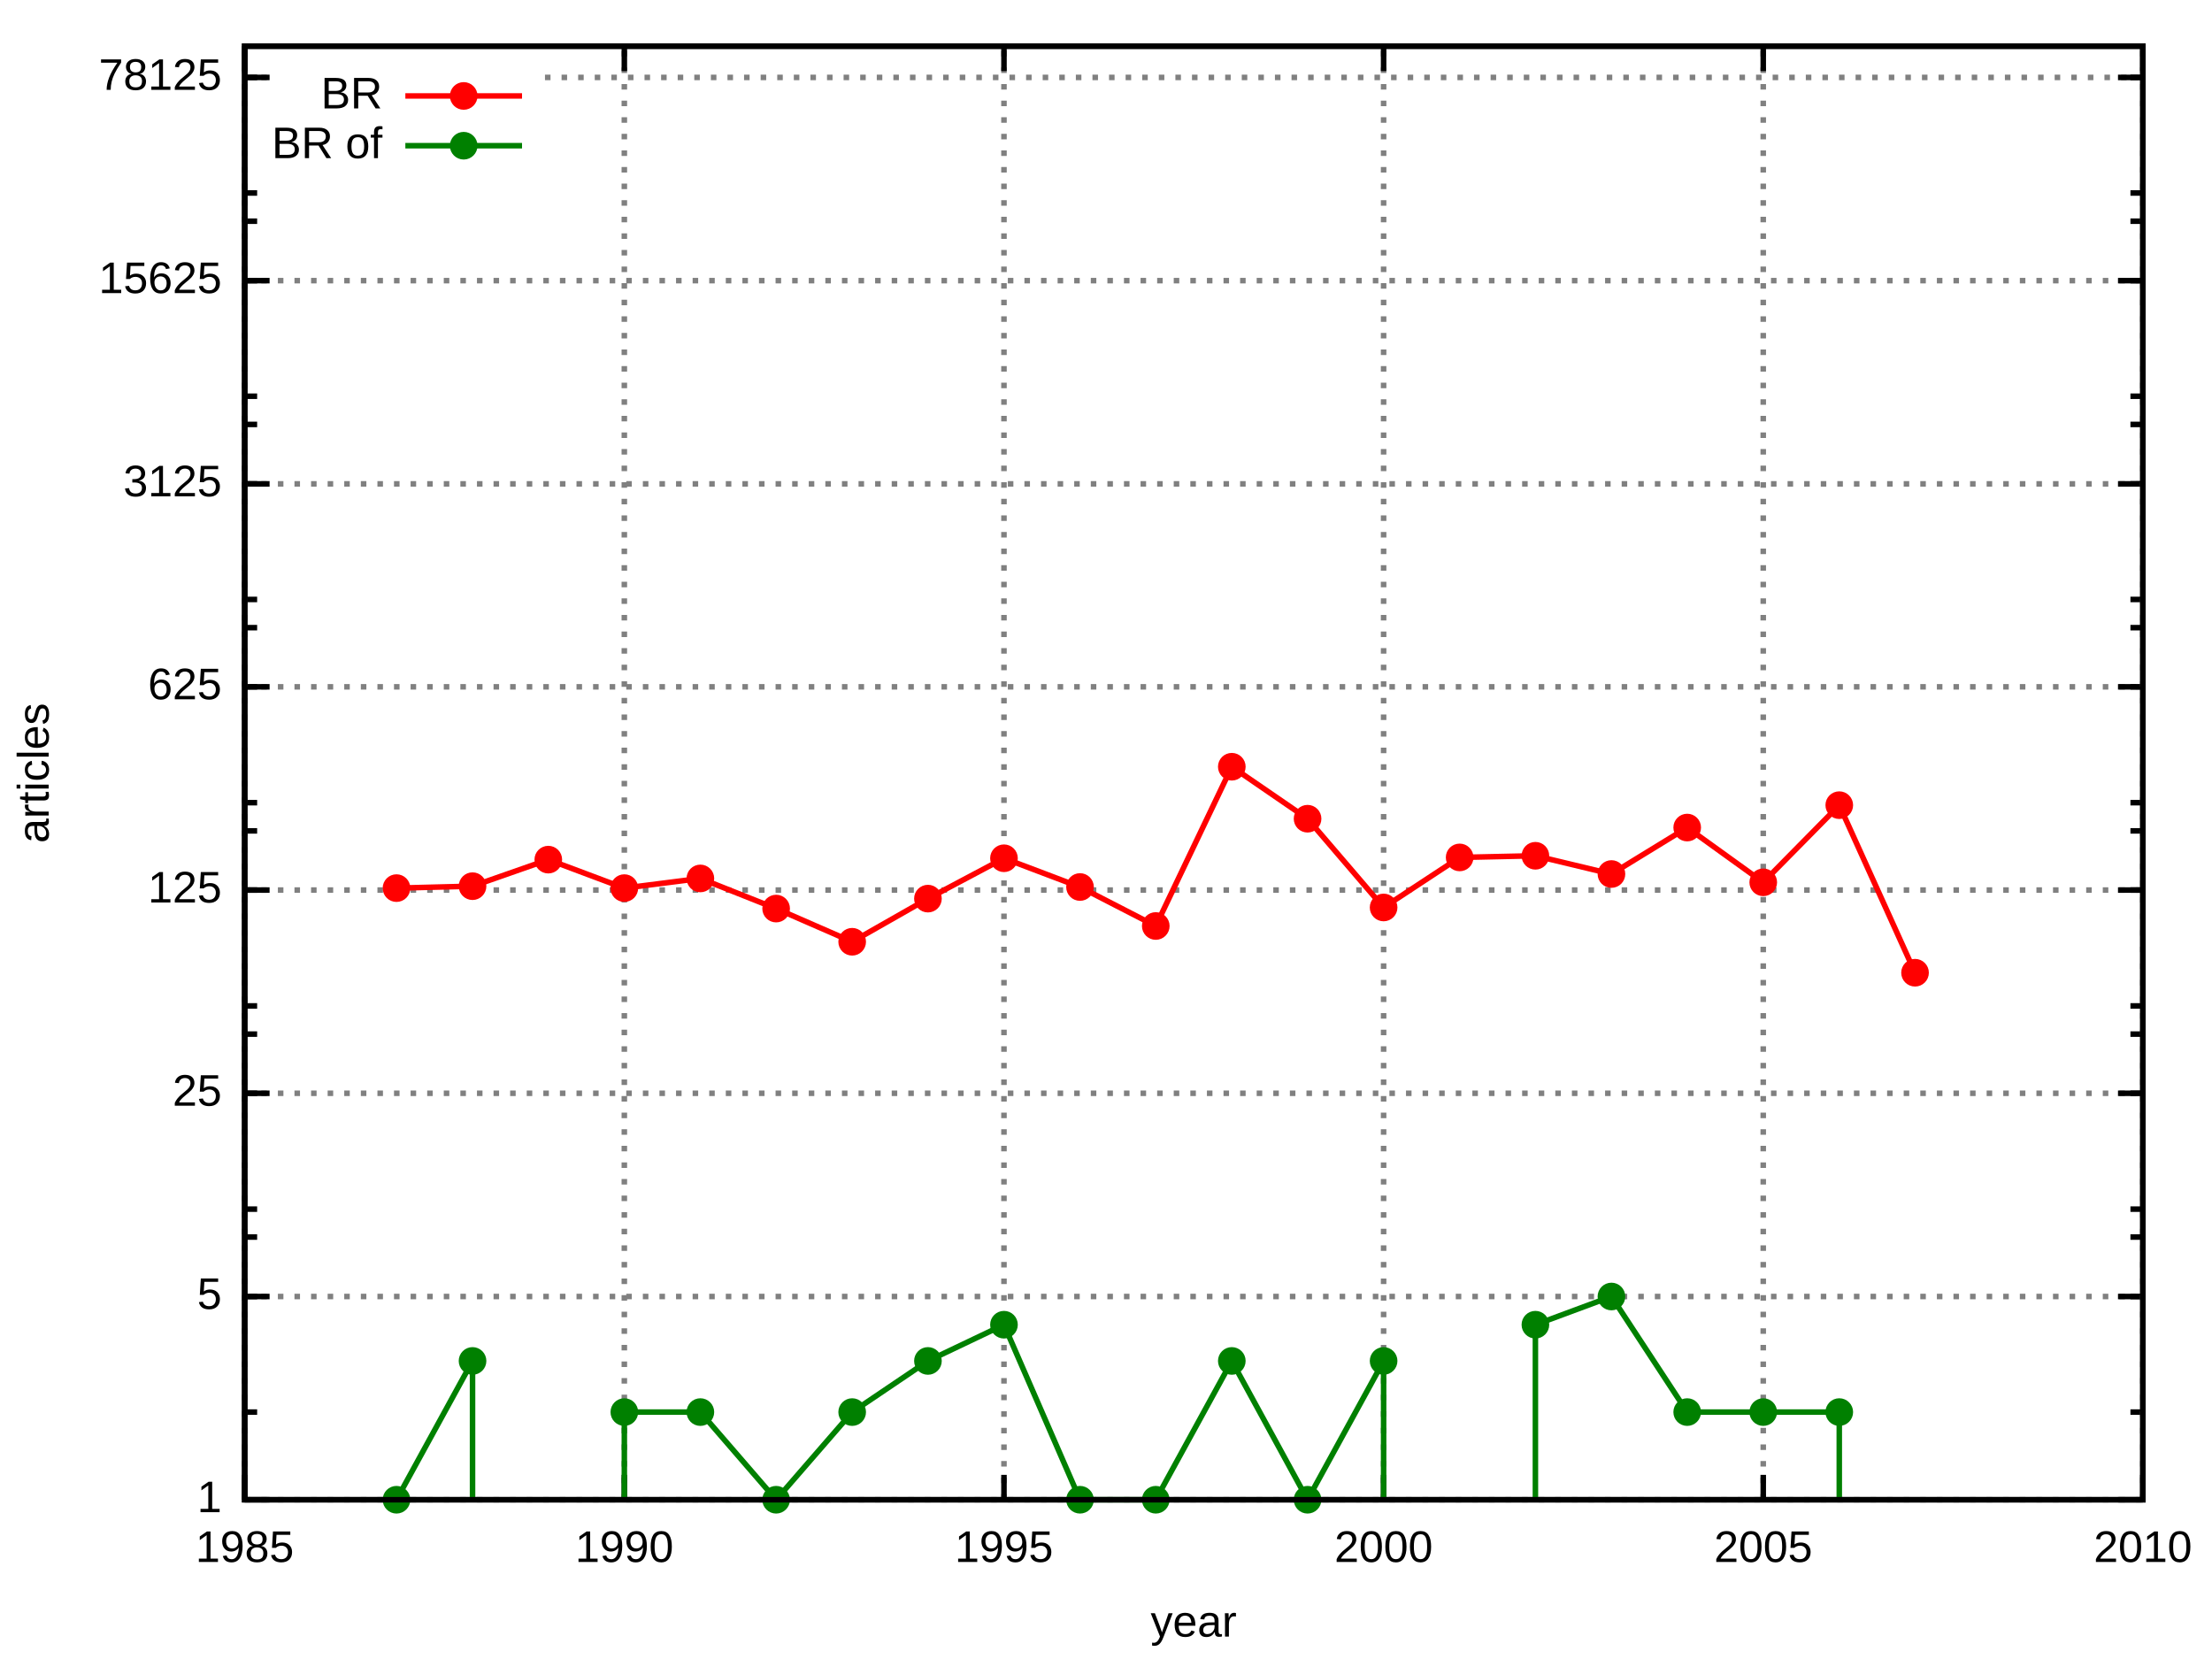
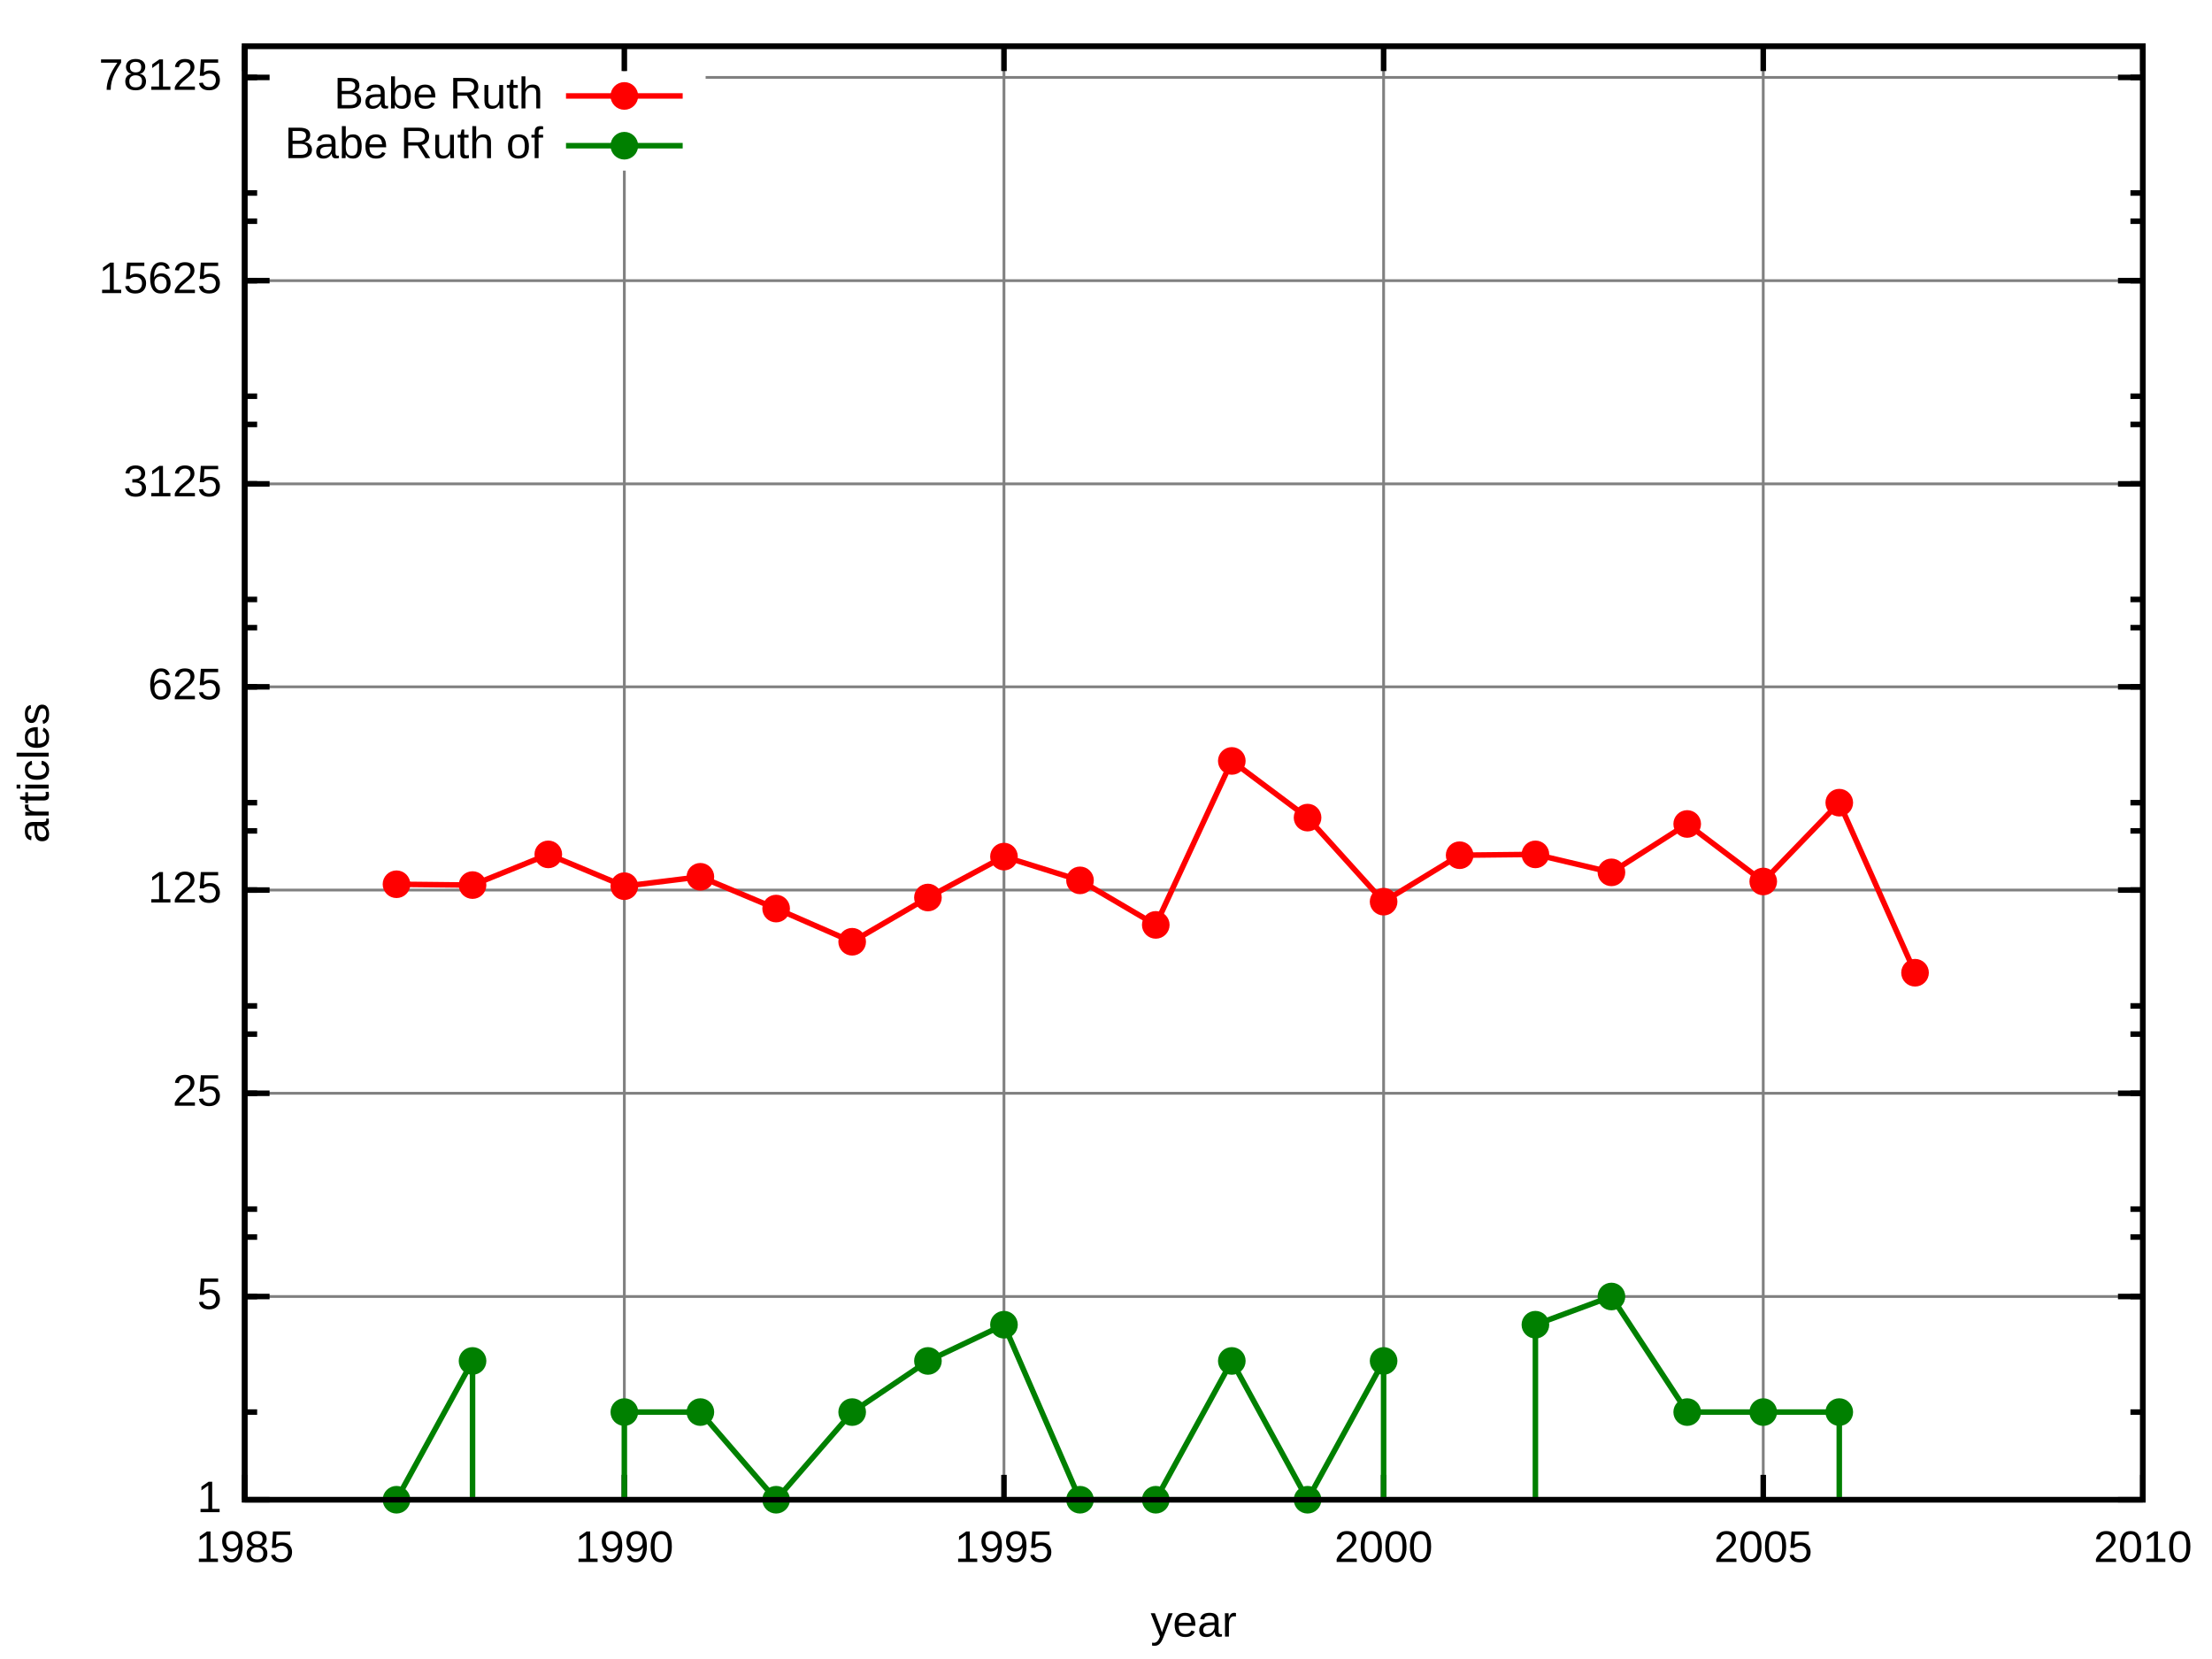
<svg xmlns="http://www.w3.org/2000/svg" xmlns:xlink="http://www.w3.org/1999/xlink" width="800" height="600" viewBox="0 0 800 600">
  <g id="gnuplot_canvas">
    <rect x="0" y="0" width="800" height="600" fill="none" />
    <defs>
      <circle id="gpDot" r="0.5" stroke-width="0.5" />
      <path id="gpPt0" stroke-width="0.222" stroke="currentColor" d="M-1,0 h2 M0,-1 v2" />
      <path id="gpPt1" stroke-width="0.222" stroke="currentColor" d="M-1,-1 L1,1 M1,-1 L-1,1" />
      <path id="gpPt2" stroke-width="0.222" stroke="currentColor" d="M-1,0 L1,0 M0,-1 L0,1 M-1,-1 L1,1 M-1,1 L1,-1" />
      <rect id="gpPt3" stroke-width="0.222" stroke="currentColor" x="-1" y="-1" width="2" height="2" />
      <rect id="gpPt4" stroke-width="0.222" stroke="currentColor" fill="currentColor" x="-1" y="-1" width="2" height="2" />
      <circle id="gpPt5" stroke-width="0.222" stroke="currentColor" cx="0" cy="0" r="1" />
      <use xlink:href="#gpPt5" id="gpPt6" fill="currentColor" stroke="none" />
      <path id="gpPt7" stroke-width="0.222" stroke="currentColor" d="M0,-1.33 L-1.33,0.67 L1.33,0.67 z" />
      <use xlink:href="#gpPt7" id="gpPt8" fill="currentColor" stroke="none" />
      <use xlink:href="#gpPt7" id="gpPt9" stroke="currentColor" transform="rotate(180)" />
      <use xlink:href="#gpPt9" id="gpPt10" fill="currentColor" stroke="none" />
      <use xlink:href="#gpPt3" id="gpPt11" stroke="currentColor" transform="rotate(45)" />
      <use xlink:href="#gpPt11" id="gpPt12" fill="currentColor" stroke="none" />
      <filter id="greybox" filterUnits="objectBoundingBox" x="0" y="0" height="1" width="1">
        <feFlood flood-color="lightgrey" flood-opacity="1" result="grey" />
        <feComposite in="SourceGraphic" in2="grey" operator="atop" />
      </filter>
    </defs>
    <g style="fill:none; color:white; stroke:black; stroke-width:2.00; stroke-linecap:butt; stroke-linejoin:miter">
</g>
    <g style="fill:none; color:black; stroke:currentColor; stroke-width:2.00; stroke-linecap:butt; stroke-linejoin:miter">
</g>
-     <g style="fill:none; color:gray; stroke:currentColor; stroke-width:2.00; stroke-linecap:butt; stroke-linejoin:miter">
-       <path stroke="gray" stroke-dasharray=" 2,4" class="gridline" d="M88.5,542.4 L775.0,542.4  " />
-     </g>
+     <g style="fill:none; color:black; stroke:black; stroke-width:1.00; stroke-linecap:butt; stroke-linejoin:miter">
+ </g>
+     <g style="fill:none; color:red; stroke:currentColor; stroke-width:1.00; stroke-linecap:butt; stroke-linejoin:miter">
+       <path stroke="gray" class="gridline" d="M88.5,542.4 L775.0,542.4  " />
+     </g>
+     <g style="fill:none; color:red; stroke:gray; stroke-width:2.00; stroke-linecap:butt; stroke-linejoin:miter">
+ </g>
    <g style="fill:none; color:black; stroke:currentColor; stroke-width:2.00; stroke-linecap:butt; stroke-linejoin:miter">
      <path stroke="black" d="M88.5,542.4 L97.5,542.4 M775.0,542.4 L766.0,542.4  " />
      <g transform="translate(80.2,546.9)" style="stroke:none; fill:black; font-family:Arial; font-size:12.00pt; text-anchor:end">
        <text>
          <tspan> 1</tspan>
        </text>
      </g>
      <path stroke="black" d="M88.5,510.7 L93.0,510.7 M775.0,510.7 L770.5,510.7 M88.5,468.9 L93.0,468.9 M775.0,468.9 L770.5,468.9    M88.5,447.4 L93.0,447.4 M775.0,447.4 L770.5,447.4  " />
    </g>
-     <g style="fill:none; color:gray; stroke:currentColor; stroke-width:2.00; stroke-linecap:butt; stroke-linejoin:miter">
-       <path stroke="gray" stroke-dasharray=" 2,4" class="gridline" d="M88.5,468.9 L775.0,468.9  " />
-     </g>
+     <g style="fill:none; color:black; stroke:black; stroke-width:1.00; stroke-linecap:butt; stroke-linejoin:miter">
+ </g>
+     <g style="fill:none; color:red; stroke:currentColor; stroke-width:1.00; stroke-linecap:butt; stroke-linejoin:miter">
+       <path stroke="gray" class="gridline" d="M88.5,468.9 L775.0,468.9  " />
+     </g>
+     <g style="fill:none; color:red; stroke:gray; stroke-width:2.00; stroke-linecap:butt; stroke-linejoin:miter">
+ </g>
    <g style="fill:none; color:black; stroke:currentColor; stroke-width:2.00; stroke-linecap:butt; stroke-linejoin:miter">
      <path stroke="black" d="M88.5,468.9 L97.5,468.9 M775.0,468.9 L766.0,468.9  " />
      <g transform="translate(80.2,473.4)" style="stroke:none; fill:black; font-family:Arial; font-size:12.00pt; text-anchor:end">
        <text>
          <tspan> 5</tspan>
        </text>
      </g>
      <path stroke="black" d="M88.5,437.3 L93.0,437.3 M775.0,437.3 L770.5,437.3 M88.5,395.4 L93.0,395.4 M775.0,395.4 L770.5,395.4    M88.5,374.0 L93.0,374.0 M775.0,374.0 L770.5,374.0  " />
    </g>
-     <g style="fill:none; color:gray; stroke:currentColor; stroke-width:2.00; stroke-linecap:butt; stroke-linejoin:miter">
-       <path stroke="gray" stroke-dasharray=" 2,4" class="gridline" d="M88.5,395.4 L775.0,395.4  " />
-     </g>
+     <g style="fill:none; color:black; stroke:black; stroke-width:1.00; stroke-linecap:butt; stroke-linejoin:miter">
+ </g>
+     <g style="fill:none; color:red; stroke:currentColor; stroke-width:1.00; stroke-linecap:butt; stroke-linejoin:miter">
+       <path stroke="gray" class="gridline" d="M88.5,395.4 L775.0,395.4  " />
+     </g>
+     <g style="fill:none; color:red; stroke:gray; stroke-width:2.00; stroke-linecap:butt; stroke-linejoin:miter">
+ </g>
    <g style="fill:none; color:black; stroke:currentColor; stroke-width:2.00; stroke-linecap:butt; stroke-linejoin:miter">
      <path stroke="black" d="M88.5,395.4 L97.5,395.4 M775.0,395.4 L766.0,395.4  " />
      <g transform="translate(80.2,399.9)" style="stroke:none; fill:black; font-family:Arial; font-size:12.00pt; text-anchor:end">
        <text>
          <tspan> 25</tspan>
        </text>
      </g>
      <path stroke="black" d="M88.5,363.8 L93.0,363.8 M775.0,363.8 L770.5,363.8 M88.5,321.9 L93.0,321.9 M775.0,321.9 L770.5,321.9    M88.5,300.5 L93.0,300.5 M775.0,300.5 L770.5,300.5  " />
    </g>
-     <g style="fill:none; color:gray; stroke:currentColor; stroke-width:2.00; stroke-linecap:butt; stroke-linejoin:miter">
-       <path stroke="gray" stroke-dasharray=" 2,4" class="gridline" d="M88.5,321.9 L775.0,321.9  " />
-     </g>
+     <g style="fill:none; color:black; stroke:black; stroke-width:1.00; stroke-linecap:butt; stroke-linejoin:miter">
+ </g>
+     <g style="fill:none; color:red; stroke:currentColor; stroke-width:1.00; stroke-linecap:butt; stroke-linejoin:miter">
+       <path stroke="gray" class="gridline" d="M88.5,321.9 L775.0,321.9  " />
+     </g>
+     <g style="fill:none; color:red; stroke:gray; stroke-width:2.00; stroke-linecap:butt; stroke-linejoin:miter">
+ </g>
    <g style="fill:none; color:black; stroke:currentColor; stroke-width:2.00; stroke-linecap:butt; stroke-linejoin:miter">
      <path stroke="black" d="M88.5,321.9 L97.5,321.9 M775.0,321.9 L766.0,321.9  " />
      <g transform="translate(80.2,326.4)" style="stroke:none; fill:black; font-family:Arial; font-size:12.00pt; text-anchor:end">
        <text>
          <tspan> 125</tspan>
        </text>
      </g>
      <path stroke="black" d="M88.5,290.3 L93.0,290.3 M775.0,290.3 L770.5,290.3 M88.5,248.4 L93.0,248.4 M775.0,248.4 L770.5,248.4    M88.5,227.0 L93.0,227.0 M775.0,227.0 L770.5,227.0  " />
    </g>
-     <g style="fill:none; color:gray; stroke:currentColor; stroke-width:2.00; stroke-linecap:butt; stroke-linejoin:miter">
-       <path stroke="gray" stroke-dasharray=" 2,4" class="gridline" d="M88.5,248.4 L775.0,248.4  " />
-     </g>
+     <g style="fill:none; color:black; stroke:black; stroke-width:1.00; stroke-linecap:butt; stroke-linejoin:miter">
+ </g>
+     <g style="fill:none; color:red; stroke:currentColor; stroke-width:1.00; stroke-linecap:butt; stroke-linejoin:miter">
+       <path stroke="gray" class="gridline" d="M88.5,248.4 L775.0,248.4  " />
+     </g>
+     <g style="fill:none; color:red; stroke:gray; stroke-width:2.00; stroke-linecap:butt; stroke-linejoin:miter">
+ </g>
    <g style="fill:none; color:black; stroke:currentColor; stroke-width:2.00; stroke-linecap:butt; stroke-linejoin:miter">
      <path stroke="black" d="M88.5,248.4 L97.5,248.4 M775.0,248.4 L766.0,248.4  " />
      <g transform="translate(80.2,252.9)" style="stroke:none; fill:black; font-family:Arial; font-size:12.00pt; text-anchor:end">
        <text>
          <tspan> 625</tspan>
        </text>
      </g>
      <path stroke="black" d="M88.5,216.8 L93.0,216.8 M775.0,216.8 L770.5,216.8 M88.5,175.0 L93.0,175.0 M775.0,175.0 L770.5,175.0    M88.5,153.5 L93.0,153.5 M775.0,153.5 L770.5,153.5  " />
    </g>
-     <g style="fill:none; color:gray; stroke:currentColor; stroke-width:2.00; stroke-linecap:butt; stroke-linejoin:miter">
-       <path stroke="gray" stroke-dasharray=" 2,4" class="gridline" d="M88.5,175.0 L775.0,175.0  " />
-     </g>
+     <g style="fill:none; color:black; stroke:black; stroke-width:1.00; stroke-linecap:butt; stroke-linejoin:miter">
+ </g>
+     <g style="fill:none; color:red; stroke:currentColor; stroke-width:1.00; stroke-linecap:butt; stroke-linejoin:miter">
+       <path stroke="gray" class="gridline" d="M88.5,175.0 L775.0,175.0  " />
+     </g>
+     <g style="fill:none; color:red; stroke:gray; stroke-width:2.00; stroke-linecap:butt; stroke-linejoin:miter">
+ </g>
    <g style="fill:none; color:black; stroke:currentColor; stroke-width:2.00; stroke-linecap:butt; stroke-linejoin:miter">
      <path stroke="black" d="M88.5,175.0 L97.5,175.0 M775.0,175.0 L766.0,175.0  " />
      <g transform="translate(80.2,179.5)" style="stroke:none; fill:black; font-family:Arial; font-size:12.00pt; text-anchor:end">
        <text>
          <tspan> 3125</tspan>
        </text>
      </g>
      <path stroke="black" d="M88.5,143.3 L93.0,143.3 M775.0,143.3 L770.5,143.3 M88.5,101.5 L93.0,101.5 M775.0,101.5 L770.5,101.5    M88.5,80.0 L93.0,80.0 M775.0,80.0 L770.5,80.0  " />
    </g>
-     <g style="fill:none; color:gray; stroke:currentColor; stroke-width:2.00; stroke-linecap:butt; stroke-linejoin:miter">
-       <path stroke="gray" stroke-dasharray=" 2,4" class="gridline" d="M88.5,101.5 L775.0,101.5  " />
-     </g>
+     <g style="fill:none; color:black; stroke:black; stroke-width:1.00; stroke-linecap:butt; stroke-linejoin:miter">
+ </g>
+     <g style="fill:none; color:red; stroke:currentColor; stroke-width:1.00; stroke-linecap:butt; stroke-linejoin:miter">
+       <path stroke="gray" class="gridline" d="M88.5,101.5 L775.0,101.5  " />
+     </g>
+     <g style="fill:none; color:red; stroke:gray; stroke-width:2.00; stroke-linecap:butt; stroke-linejoin:miter">
+ </g>
    <g style="fill:none; color:black; stroke:currentColor; stroke-width:2.00; stroke-linecap:butt; stroke-linejoin:miter">
      <path stroke="black" d="M88.5,101.5 L97.5,101.5 M775.0,101.5 L766.0,101.5  " />
      <g transform="translate(80.2,106.0)" style="stroke:none; fill:black; font-family:Arial; font-size:12.00pt; text-anchor:end">
        <text>
          <tspan> 15625</tspan>
        </text>
      </g>
      <path stroke="black" d="M88.5,69.8 L93.0,69.8 M775.0,69.8 L770.5,69.8 M88.5,28.0 L93.0,28.0 M775.0,28.0 L770.5,28.0     " />
    </g>
-     <g style="fill:none; color:gray; stroke:currentColor; stroke-width:2.00; stroke-linecap:butt; stroke-linejoin:miter">
-       <path stroke="gray" stroke-dasharray=" 2,4" class="gridline" d="M88.5,28.0 L96.8,28.0 M197.1,28.0 L775.0,28.0  " />
-     </g>
+     <g style="fill:none; color:black; stroke:black; stroke-width:1.00; stroke-linecap:butt; stroke-linejoin:miter">
+ </g>
+     <g style="fill:none; color:red; stroke:currentColor; stroke-width:1.00; stroke-linecap:butt; stroke-linejoin:miter">
+       <path stroke="gray" class="gridline" d="M88.5,28.0 L96.8,28.0 M255.2,28.0 L775.0,28.0  " />
+     </g>
+     <g style="fill:none; color:red; stroke:gray; stroke-width:2.00; stroke-linecap:butt; stroke-linejoin:miter">
+ </g>
    <g style="fill:none; color:black; stroke:currentColor; stroke-width:2.00; stroke-linecap:butt; stroke-linejoin:miter">
      <path stroke="black" d="M88.5,28.0 L97.5,28.0 M775.0,28.0 L766.0,28.0  " />
      <g transform="translate(80.2,32.5)" style="stroke:none; fill:black; font-family:Arial; font-size:12.00pt; text-anchor:end">
        <text>
          <tspan> 78125</tspan>
        </text>
      </g>
    </g>
-     <g style="fill:none; color:gray; stroke:currentColor; stroke-width:2.00; stroke-linecap:butt; stroke-linejoin:miter">
-       <path stroke="gray" stroke-dasharray=" 2,4" class="gridline" d="M88.5,542.4 L88.5,16.7  " />
-     </g>
+     <g style="fill:none; color:black; stroke:black; stroke-width:1.00; stroke-linecap:butt; stroke-linejoin:miter">
+ </g>
+     <g style="fill:none; color:red; stroke:currentColor; stroke-width:1.00; stroke-linecap:butt; stroke-linejoin:miter">
+       <path stroke="gray" class="gridline" d="M88.5,542.4 L88.5,16.7  " />
+     </g>
+     <g style="fill:none; color:red; stroke:gray; stroke-width:2.00; stroke-linecap:butt; stroke-linejoin:miter">
+ </g>
    <g style="fill:none; color:black; stroke:currentColor; stroke-width:2.00; stroke-linecap:butt; stroke-linejoin:miter">
      <path stroke="black" d="M88.5,542.4 L88.5,533.4 M88.5,16.7 L88.5,25.7  " />
      <g transform="translate(88.5,564.9)" style="stroke:none; fill:black; font-family:Arial; font-size:12.00pt; text-anchor:middle">
        <text>
          <tspan> 1985</tspan>
        </text>
      </g>
    </g>
-     <g style="fill:none; color:gray; stroke:currentColor; stroke-width:2.00; stroke-linecap:butt; stroke-linejoin:miter">
-       <path stroke="gray" stroke-dasharray=" 2,4" class="gridline" d="M225.8,542.4 L225.8,16.7  " />
-     </g>
+     <g style="fill:none; color:black; stroke:black; stroke-width:1.00; stroke-linecap:butt; stroke-linejoin:miter">
+ </g>
+     <g style="fill:none; color:red; stroke:currentColor; stroke-width:1.00; stroke-linecap:butt; stroke-linejoin:miter">
+       <path stroke="gray" class="gridline" d="M225.8,542.4 L225.8,61.7 M225.8,25.7 L225.8,16.7  " />
+     </g>
+     <g style="fill:none; color:red; stroke:gray; stroke-width:2.00; stroke-linecap:butt; stroke-linejoin:miter">
+ </g>
    <g style="fill:none; color:black; stroke:currentColor; stroke-width:2.00; stroke-linecap:butt; stroke-linejoin:miter">
      <path stroke="black" d="M225.8,542.4 L225.8,533.4 M225.8,16.7 L225.8,25.7  " />
      <g transform="translate(225.8,564.9)" style="stroke:none; fill:black; font-family:Arial; font-size:12.00pt; text-anchor:middle">
        <text>
          <tspan> 1990</tspan>
        </text>
      </g>
    </g>
-     <g style="fill:none; color:gray; stroke:currentColor; stroke-width:2.00; stroke-linecap:butt; stroke-linejoin:miter">
-       <path stroke="gray" stroke-dasharray=" 2,4" class="gridline" d="M363.1,542.4 L363.1,16.7  " />
-     </g>
+     <g style="fill:none; color:black; stroke:black; stroke-width:1.00; stroke-linecap:butt; stroke-linejoin:miter">
+ </g>
+     <g style="fill:none; color:red; stroke:currentColor; stroke-width:1.00; stroke-linecap:butt; stroke-linejoin:miter">
+       <path stroke="gray" class="gridline" d="M363.1,542.4 L363.1,16.7  " />
+     </g>
+     <g style="fill:none; color:red; stroke:gray; stroke-width:2.00; stroke-linecap:butt; stroke-linejoin:miter">
+ </g>
    <g style="fill:none; color:black; stroke:currentColor; stroke-width:2.00; stroke-linecap:butt; stroke-linejoin:miter">
      <path stroke="black" d="M363.1,542.4 L363.1,533.4 M363.1,16.7 L363.1,25.7  " />
      <g transform="translate(363.1,564.9)" style="stroke:none; fill:black; font-family:Arial; font-size:12.00pt; text-anchor:middle">
        <text>
          <tspan> 1995</tspan>
        </text>
      </g>
    </g>
-     <g style="fill:none; color:gray; stroke:currentColor; stroke-width:2.00; stroke-linecap:butt; stroke-linejoin:miter">
-       <path stroke="gray" stroke-dasharray=" 2,4" class="gridline" d="M500.4,542.4 L500.4,16.7  " />
-     </g>
+     <g style="fill:none; color:black; stroke:black; stroke-width:1.00; stroke-linecap:butt; stroke-linejoin:miter">
+ </g>
+     <g style="fill:none; color:red; stroke:currentColor; stroke-width:1.00; stroke-linecap:butt; stroke-linejoin:miter">
+       <path stroke="gray" class="gridline" d="M500.4,542.4 L500.4,16.7  " />
+     </g>
+     <g style="fill:none; color:red; stroke:gray; stroke-width:2.00; stroke-linecap:butt; stroke-linejoin:miter">
+ </g>
    <g style="fill:none; color:black; stroke:currentColor; stroke-width:2.00; stroke-linecap:butt; stroke-linejoin:miter">
      <path stroke="black" d="M500.4,542.4 L500.4,533.4 M500.4,16.7 L500.4,25.7  " />
      <g transform="translate(500.4,564.9)" style="stroke:none; fill:black; font-family:Arial; font-size:12.00pt; text-anchor:middle">
        <text>
          <tspan> 2000</tspan>
        </text>
      </g>
    </g>
-     <g style="fill:none; color:gray; stroke:currentColor; stroke-width:2.00; stroke-linecap:butt; stroke-linejoin:miter">
-       <path stroke="gray" stroke-dasharray=" 2,4" class="gridline" d="M637.7,542.4 L637.7,16.7  " />
-     </g>
+     <g style="fill:none; color:black; stroke:black; stroke-width:1.00; stroke-linecap:butt; stroke-linejoin:miter">
+ </g>
+     <g style="fill:none; color:red; stroke:currentColor; stroke-width:1.00; stroke-linecap:butt; stroke-linejoin:miter">
+       <path stroke="gray" class="gridline" d="M637.7,542.4 L637.7,16.7  " />
+     </g>
+     <g style="fill:none; color:red; stroke:gray; stroke-width:2.00; stroke-linecap:butt; stroke-linejoin:miter">
+ </g>
    <g style="fill:none; color:black; stroke:currentColor; stroke-width:2.00; stroke-linecap:butt; stroke-linejoin:miter">
      <path stroke="black" d="M637.7,542.4 L637.7,533.4 M637.7,16.7 L637.7,25.7  " />
      <g transform="translate(637.7,564.9)" style="stroke:none; fill:black; font-family:Arial; font-size:12.00pt; text-anchor:middle">
        <text>
          <tspan> 2005</tspan>
        </text>
      </g>
    </g>
-     <g style="fill:none; color:gray; stroke:currentColor; stroke-width:2.00; stroke-linecap:butt; stroke-linejoin:miter">
-       <path stroke="gray" stroke-dasharray=" 2,4" class="gridline" d="M775.0,542.4 L775.0,16.7  " />
-     </g>
+     <g style="fill:none; color:black; stroke:black; stroke-width:1.00; stroke-linecap:butt; stroke-linejoin:miter">
+ </g>
+     <g style="fill:none; color:red; stroke:currentColor; stroke-width:1.00; stroke-linecap:butt; stroke-linejoin:miter">
+       <path stroke="gray" class="gridline" d="M775.0,542.4 L775.0,16.7  " />
+     </g>
+     <g style="fill:none; color:red; stroke:gray; stroke-width:2.00; stroke-linecap:butt; stroke-linejoin:miter">
+ </g>
    <g style="fill:none; color:black; stroke:currentColor; stroke-width:2.00; stroke-linecap:butt; stroke-linejoin:miter">
      <path stroke="black" d="M775.0,542.4 L775.0,533.4 M775.0,16.7 L775.0,25.7  " />
      <g transform="translate(775.0,564.9)" style="stroke:none; fill:black; font-family:Arial; font-size:12.00pt; text-anchor:middle">
        <text>
          <tspan> 2010</tspan>
        </text>
      </g>
      <path stroke="black" d="M88.5,16.7 L88.5,542.4 L775.0,542.4 L775.0,16.7 L88.5,16.7 Z  " />
      <g transform="translate(17.6,279.6) rotate(270)" style="stroke:none; fill:black; font-family:Arial; font-size:12.00pt; text-anchor:middle">
        <text>
          <tspan>articles</tspan>
        </text>
      </g>
      <g transform="translate(431.7,591.9)" style="stroke:none; fill:black; font-family:Arial; font-size:12.00pt; text-anchor:middle">
        <text>
          <tspan>year</tspan>
        </text>
      </g>
    </g>
    <g id="gnuplot_plot_1">
      <g style="fill:none; color:red; stroke:currentColor; stroke-width:2.00; stroke-linecap:butt; stroke-linejoin:miter">
-         <g transform="translate(138.3,39.2)" style="stroke:none; fill:black; font-family:Arial; font-size:12.00pt; text-anchor:end">
+         <g transform="translate(196.4,39.2)" style="stroke:none; fill:black; font-family:Arial; font-size:12.00pt; text-anchor:end">
          <text>
-             <tspan>BR</tspan>
+             <tspan>Babe Ruth</tspan>
          </text>
        </g>
-         <path d="M146.6,34.7 L188.8,34.7 M143.4,321.2 L170.9,320.5 L198.3,310.9 L225.8,321.2 L253.3,317.7 L280.7,328.6    L308.2,340.6 L335.6,325.0 L363.1,310.4 L390.6,320.8 L418.0,334.9 L445.5,277.3 L472.9,296.1 L500.4,328.2    L527.9,310.1 L555.3,309.5 L582.8,316.1 L610.2,299.3 L637.7,319.1 L665.2,291.2 L692.6,351.8  " />
-         <use xlink:href="#gpPt6" transform="translate(143.4,321.2) scale(4.50)" />
-         <use xlink:href="#gpPt6" transform="translate(170.9,320.5) scale(4.50)" />
-         <use xlink:href="#gpPt6" transform="translate(198.3,310.9) scale(4.50)" />
-         <use xlink:href="#gpPt6" transform="translate(225.8,321.2) scale(4.50)" />
-         <use xlink:href="#gpPt6" transform="translate(253.3,317.7) scale(4.50)" />
+         <path d="M204.7,34.7 L246.9,34.7 M143.4,319.8 L170.9,320.1 L198.3,309.0 L225.8,320.5 L253.3,317.1 L280.7,328.6    L308.2,340.6 L335.6,324.6 L363.1,309.8 L390.6,318.4 L418.0,334.5 L445.5,275.2 L472.9,295.7 L500.4,326.1    L527.9,309.3 L555.3,309.0 L582.8,315.5 L610.2,298.0 L637.7,318.8 L665.2,290.3 L692.6,351.8  " />
+         <use xlink:href="#gpPt6" transform="translate(143.4,319.8) scale(4.50)" />
+         <use xlink:href="#gpPt6" transform="translate(170.9,320.1) scale(4.50)" />
+         <use xlink:href="#gpPt6" transform="translate(198.3,309.0) scale(4.50)" />
+         <use xlink:href="#gpPt6" transform="translate(225.8,320.5) scale(4.50)" />
+         <use xlink:href="#gpPt6" transform="translate(253.3,317.1) scale(4.50)" />
        <use xlink:href="#gpPt6" transform="translate(280.7,328.6) scale(4.50)" />
        <use xlink:href="#gpPt6" transform="translate(308.2,340.6) scale(4.50)" />
-         <use xlink:href="#gpPt6" transform="translate(335.6,325.0) scale(4.50)" />
-         <use xlink:href="#gpPt6" transform="translate(363.1,310.4) scale(4.50)" />
-         <use xlink:href="#gpPt6" transform="translate(390.6,320.8) scale(4.50)" />
-         <use xlink:href="#gpPt6" transform="translate(418.0,334.9) scale(4.50)" />
-         <use xlink:href="#gpPt6" transform="translate(445.5,277.3) scale(4.50)" />
-         <use xlink:href="#gpPt6" transform="translate(472.9,296.1) scale(4.50)" />
-         <use xlink:href="#gpPt6" transform="translate(500.4,328.2) scale(4.50)" />
-         <use xlink:href="#gpPt6" transform="translate(527.9,310.1) scale(4.50)" />
-         <use xlink:href="#gpPt6" transform="translate(555.3,309.5) scale(4.50)" />
-         <use xlink:href="#gpPt6" transform="translate(582.8,316.1) scale(4.50)" />
-         <use xlink:href="#gpPt6" transform="translate(610.2,299.3) scale(4.50)" />
-         <use xlink:href="#gpPt6" transform="translate(637.7,319.1) scale(4.50)" />
-         <use xlink:href="#gpPt6" transform="translate(665.2,291.2) scale(4.50)" />
+         <use xlink:href="#gpPt6" transform="translate(335.6,324.6) scale(4.50)" />
+         <use xlink:href="#gpPt6" transform="translate(363.1,309.8) scale(4.50)" />
+         <use xlink:href="#gpPt6" transform="translate(390.6,318.4) scale(4.50)" />
+         <use xlink:href="#gpPt6" transform="translate(418.0,334.5) scale(4.50)" />
+         <use xlink:href="#gpPt6" transform="translate(445.5,275.2) scale(4.50)" />
+         <use xlink:href="#gpPt6" transform="translate(472.9,295.7) scale(4.50)" />
+         <use xlink:href="#gpPt6" transform="translate(500.4,326.1) scale(4.50)" />
+         <use xlink:href="#gpPt6" transform="translate(527.9,309.3) scale(4.50)" />
+         <use xlink:href="#gpPt6" transform="translate(555.3,309.0) scale(4.50)" />
+         <use xlink:href="#gpPt6" transform="translate(582.8,315.5) scale(4.50)" />
+         <use xlink:href="#gpPt6" transform="translate(610.2,298.0) scale(4.50)" />
+         <use xlink:href="#gpPt6" transform="translate(637.7,318.8) scale(4.50)" />
+         <use xlink:href="#gpPt6" transform="translate(665.2,290.3) scale(4.50)" />
        <use xlink:href="#gpPt6" transform="translate(692.6,351.8) scale(4.50)" />
-         <use xlink:href="#gpPt6" transform="translate(167.7,34.7) scale(4.50)" />
+         <use xlink:href="#gpPt6" transform="translate(225.8,34.7) scale(4.50)" />
      </g>
    </g>
    <g id="gnuplot_plot_2">
      <g style="fill:none; color:green; stroke:currentColor; stroke-width:2.00; stroke-linecap:butt; stroke-linejoin:miter">
-         <g transform="translate(138.3,57.2)" style="stroke:none; fill:black; font-family:Arial; font-size:12.00pt; text-anchor:end">
+         <g transform="translate(196.4,57.2)" style="stroke:none; fill:black; font-family:Arial; font-size:12.00pt; text-anchor:end">
          <text>
-             <tspan>BR of</tspan>
+             <tspan>Babe Ruth of</tspan>
          </text>
        </g>
-         <path d="M146.6,52.7 L188.8,52.7 M143.4,542.4 L170.9,492.2 L170.9,542.4 M225.8,542.4 L225.8,510.7 L253.3,510.7    L280.7,542.4 L308.2,510.7 L335.6,492.2 L363.1,479.1 L390.6,542.4 L418.0,542.4 L445.5,492.2 L472.9,542.4    L500.4,492.2 L500.4,542.4 M555.3,542.4 L555.3,479.1 L582.8,468.9 L610.2,510.7 L637.7,510.7 L665.2,510.7    L665.2,542.4  " />
+         <path d="M204.7,52.7 L246.9,52.7 M143.4,542.4 L170.9,492.2 L170.9,542.4 M225.8,542.4 L225.8,510.7 L253.3,510.7    L280.7,542.4 L308.2,510.7 L335.6,492.2 L363.1,479.1 L390.6,542.4 L418.0,542.4 L445.5,492.2 L472.9,542.4    L500.4,492.2 L500.4,542.4 M555.3,542.4 L555.3,479.1 L582.8,468.9 L610.2,510.7 L637.7,510.7 L665.2,510.7    L665.2,542.4  " />
        <use xlink:href="#gpPt6" transform="translate(143.4,542.4) scale(4.50)" />
        <use xlink:href="#gpPt6" transform="translate(170.9,492.2) scale(4.50)" />
        <use xlink:href="#gpPt6" transform="translate(225.8,510.7) scale(4.50)" />
        <use xlink:href="#gpPt6" transform="translate(253.3,510.7) scale(4.50)" />
        <use xlink:href="#gpPt6" transform="translate(280.7,542.4) scale(4.50)" />
        <use xlink:href="#gpPt6" transform="translate(308.2,510.7) scale(4.50)" />
        <use xlink:href="#gpPt6" transform="translate(335.6,492.2) scale(4.50)" />
        <use xlink:href="#gpPt6" transform="translate(363.1,479.1) scale(4.50)" />
        <use xlink:href="#gpPt6" transform="translate(390.6,542.4) scale(4.50)" />
        <use xlink:href="#gpPt6" transform="translate(418.0,542.4) scale(4.50)" />
        <use xlink:href="#gpPt6" transform="translate(445.5,492.2) scale(4.50)" />
        <use xlink:href="#gpPt6" transform="translate(472.9,542.4) scale(4.50)" />
        <use xlink:href="#gpPt6" transform="translate(500.4,492.2) scale(4.50)" />
        <use xlink:href="#gpPt6" transform="translate(555.3,479.1) scale(4.50)" />
        <use xlink:href="#gpPt6" transform="translate(582.8,468.9) scale(4.50)" />
        <use xlink:href="#gpPt6" transform="translate(610.2,510.7) scale(4.50)" />
        <use xlink:href="#gpPt6" transform="translate(637.7,510.7) scale(4.50)" />
        <use xlink:href="#gpPt6" transform="translate(665.2,510.7) scale(4.50)" />
-         <use xlink:href="#gpPt6" transform="translate(167.7,52.7) scale(4.50)" />
+         <use xlink:href="#gpPt6" transform="translate(225.8,52.7) scale(4.50)" />
      </g>
    </g>
    <g style="fill:none; color:black; stroke:currentColor; stroke-width:2.00; stroke-linecap:butt; stroke-linejoin:miter">
      <path stroke="black" d="M88.5,16.7 L88.5,542.4 L775.0,542.4 L775.0,16.7 L88.5,16.7 Z  " />
    </g>
  </g>
</svg>
